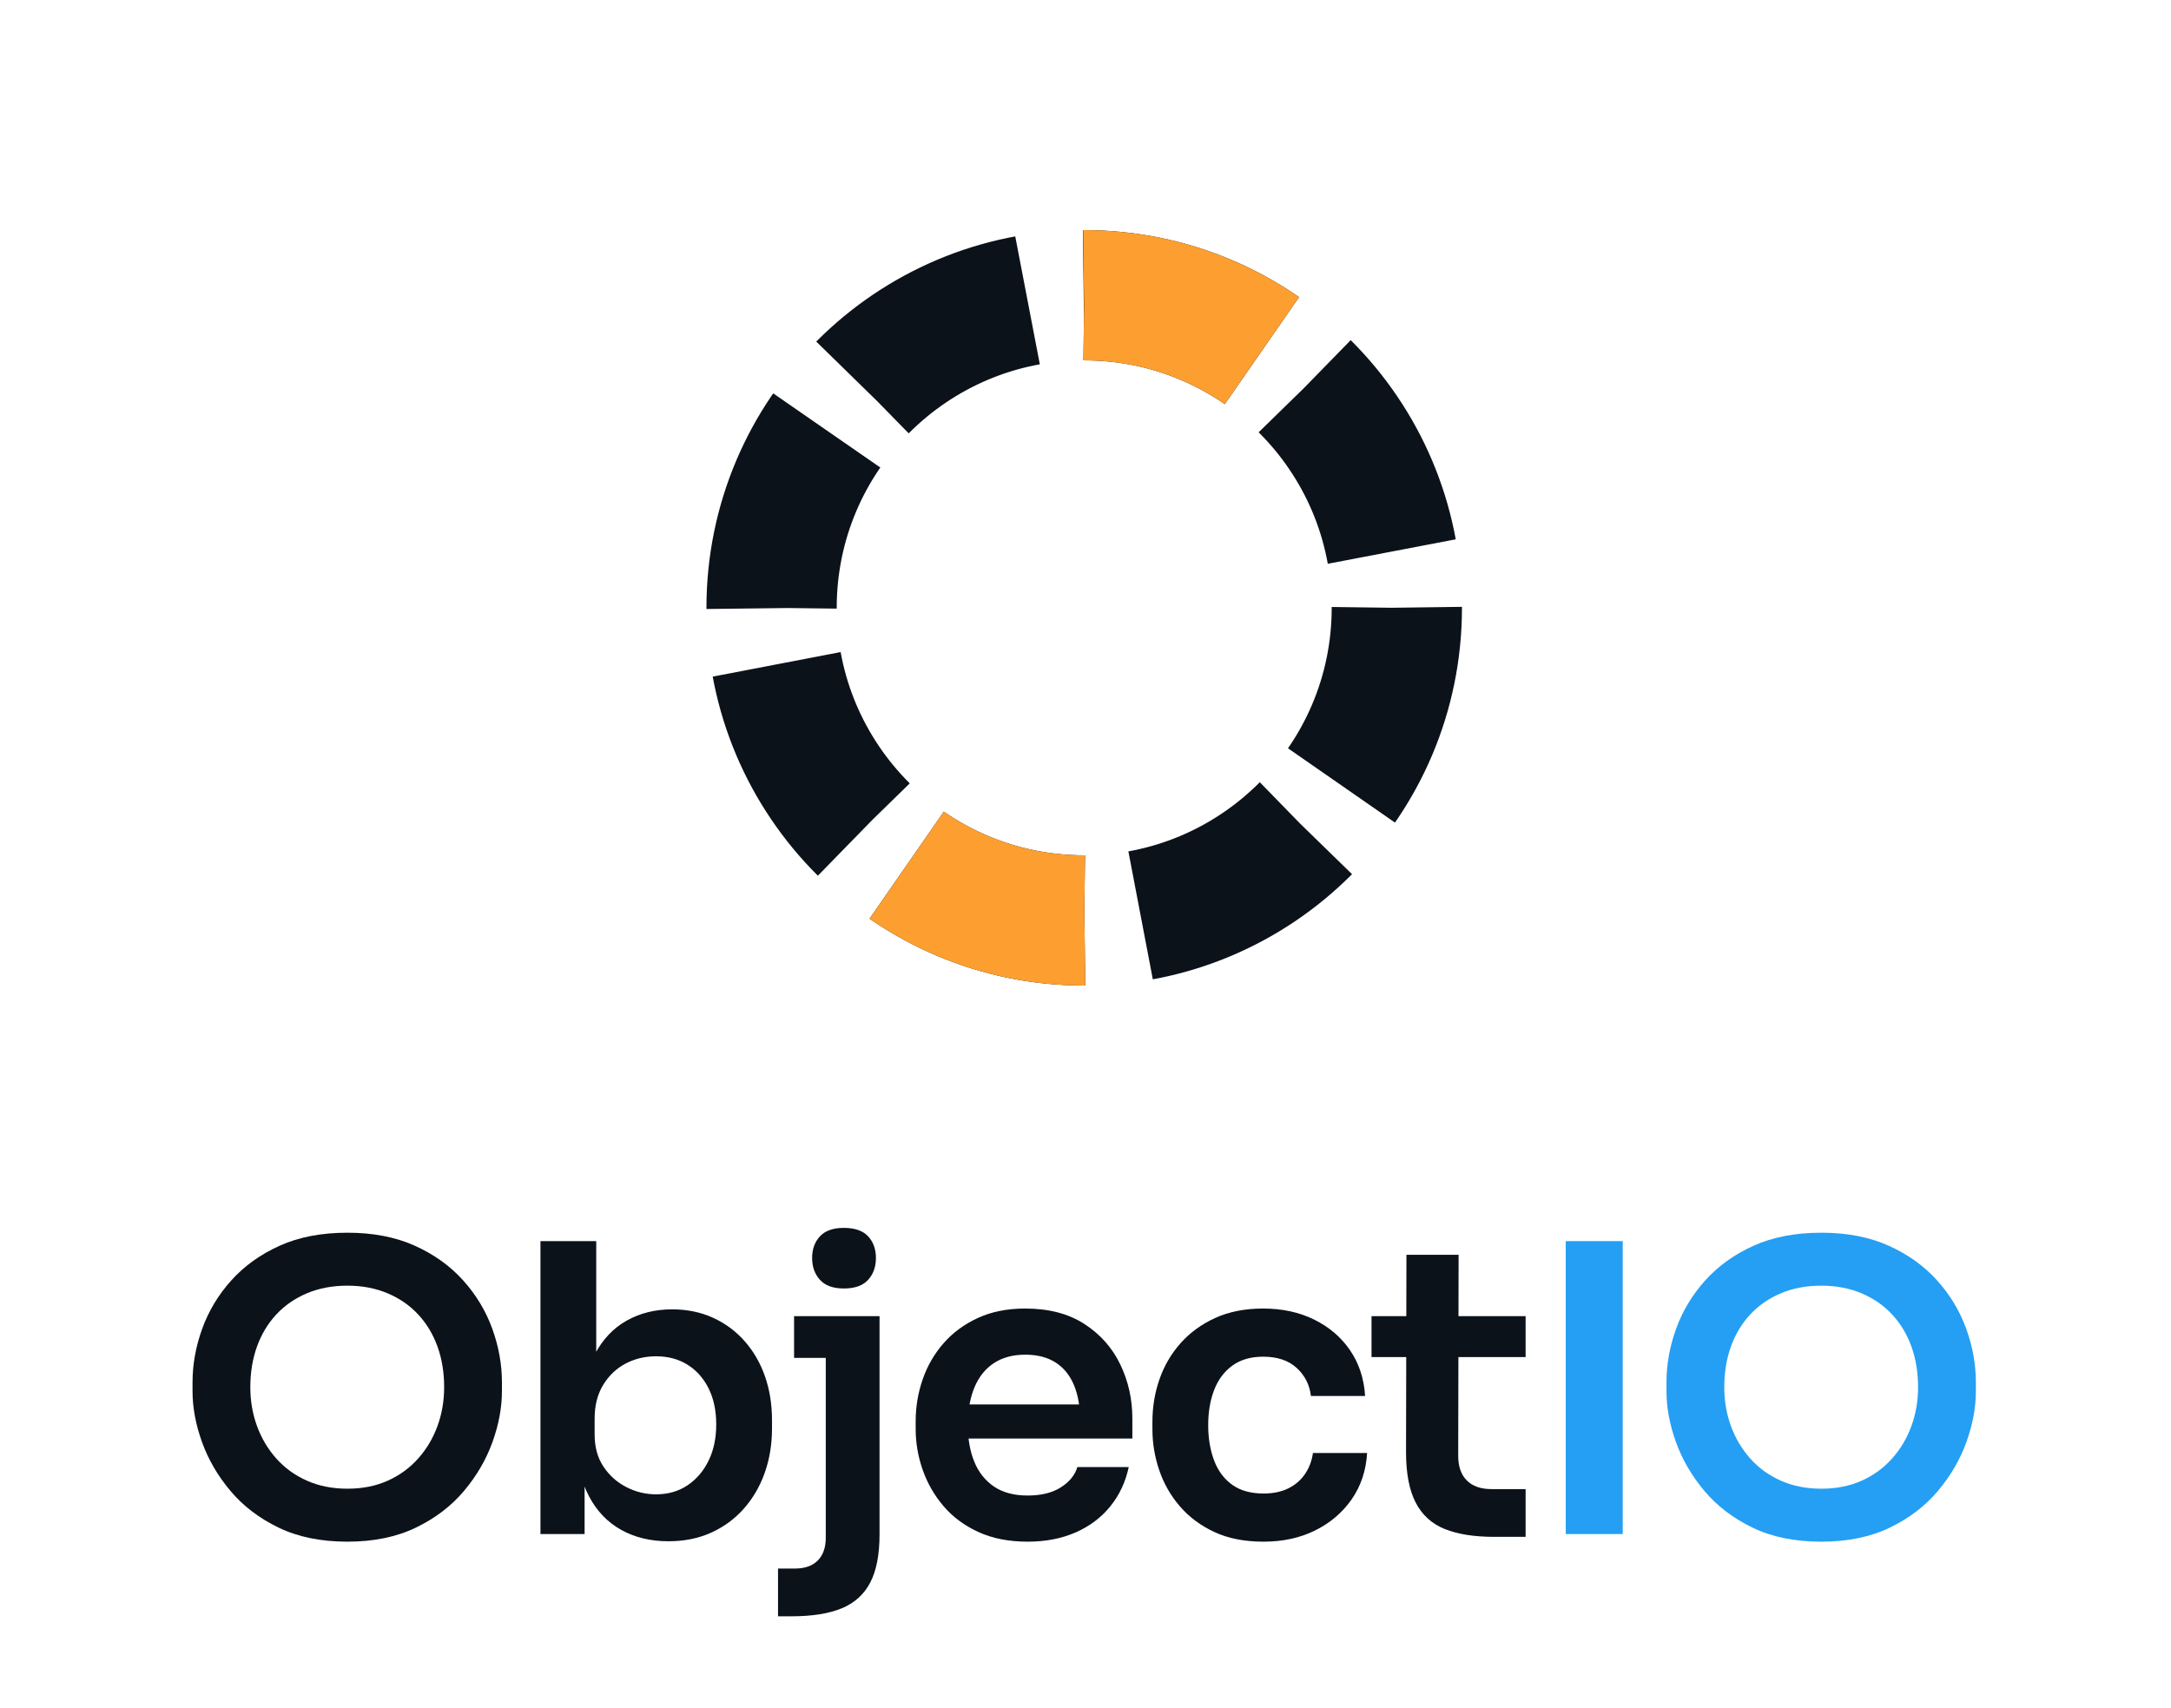
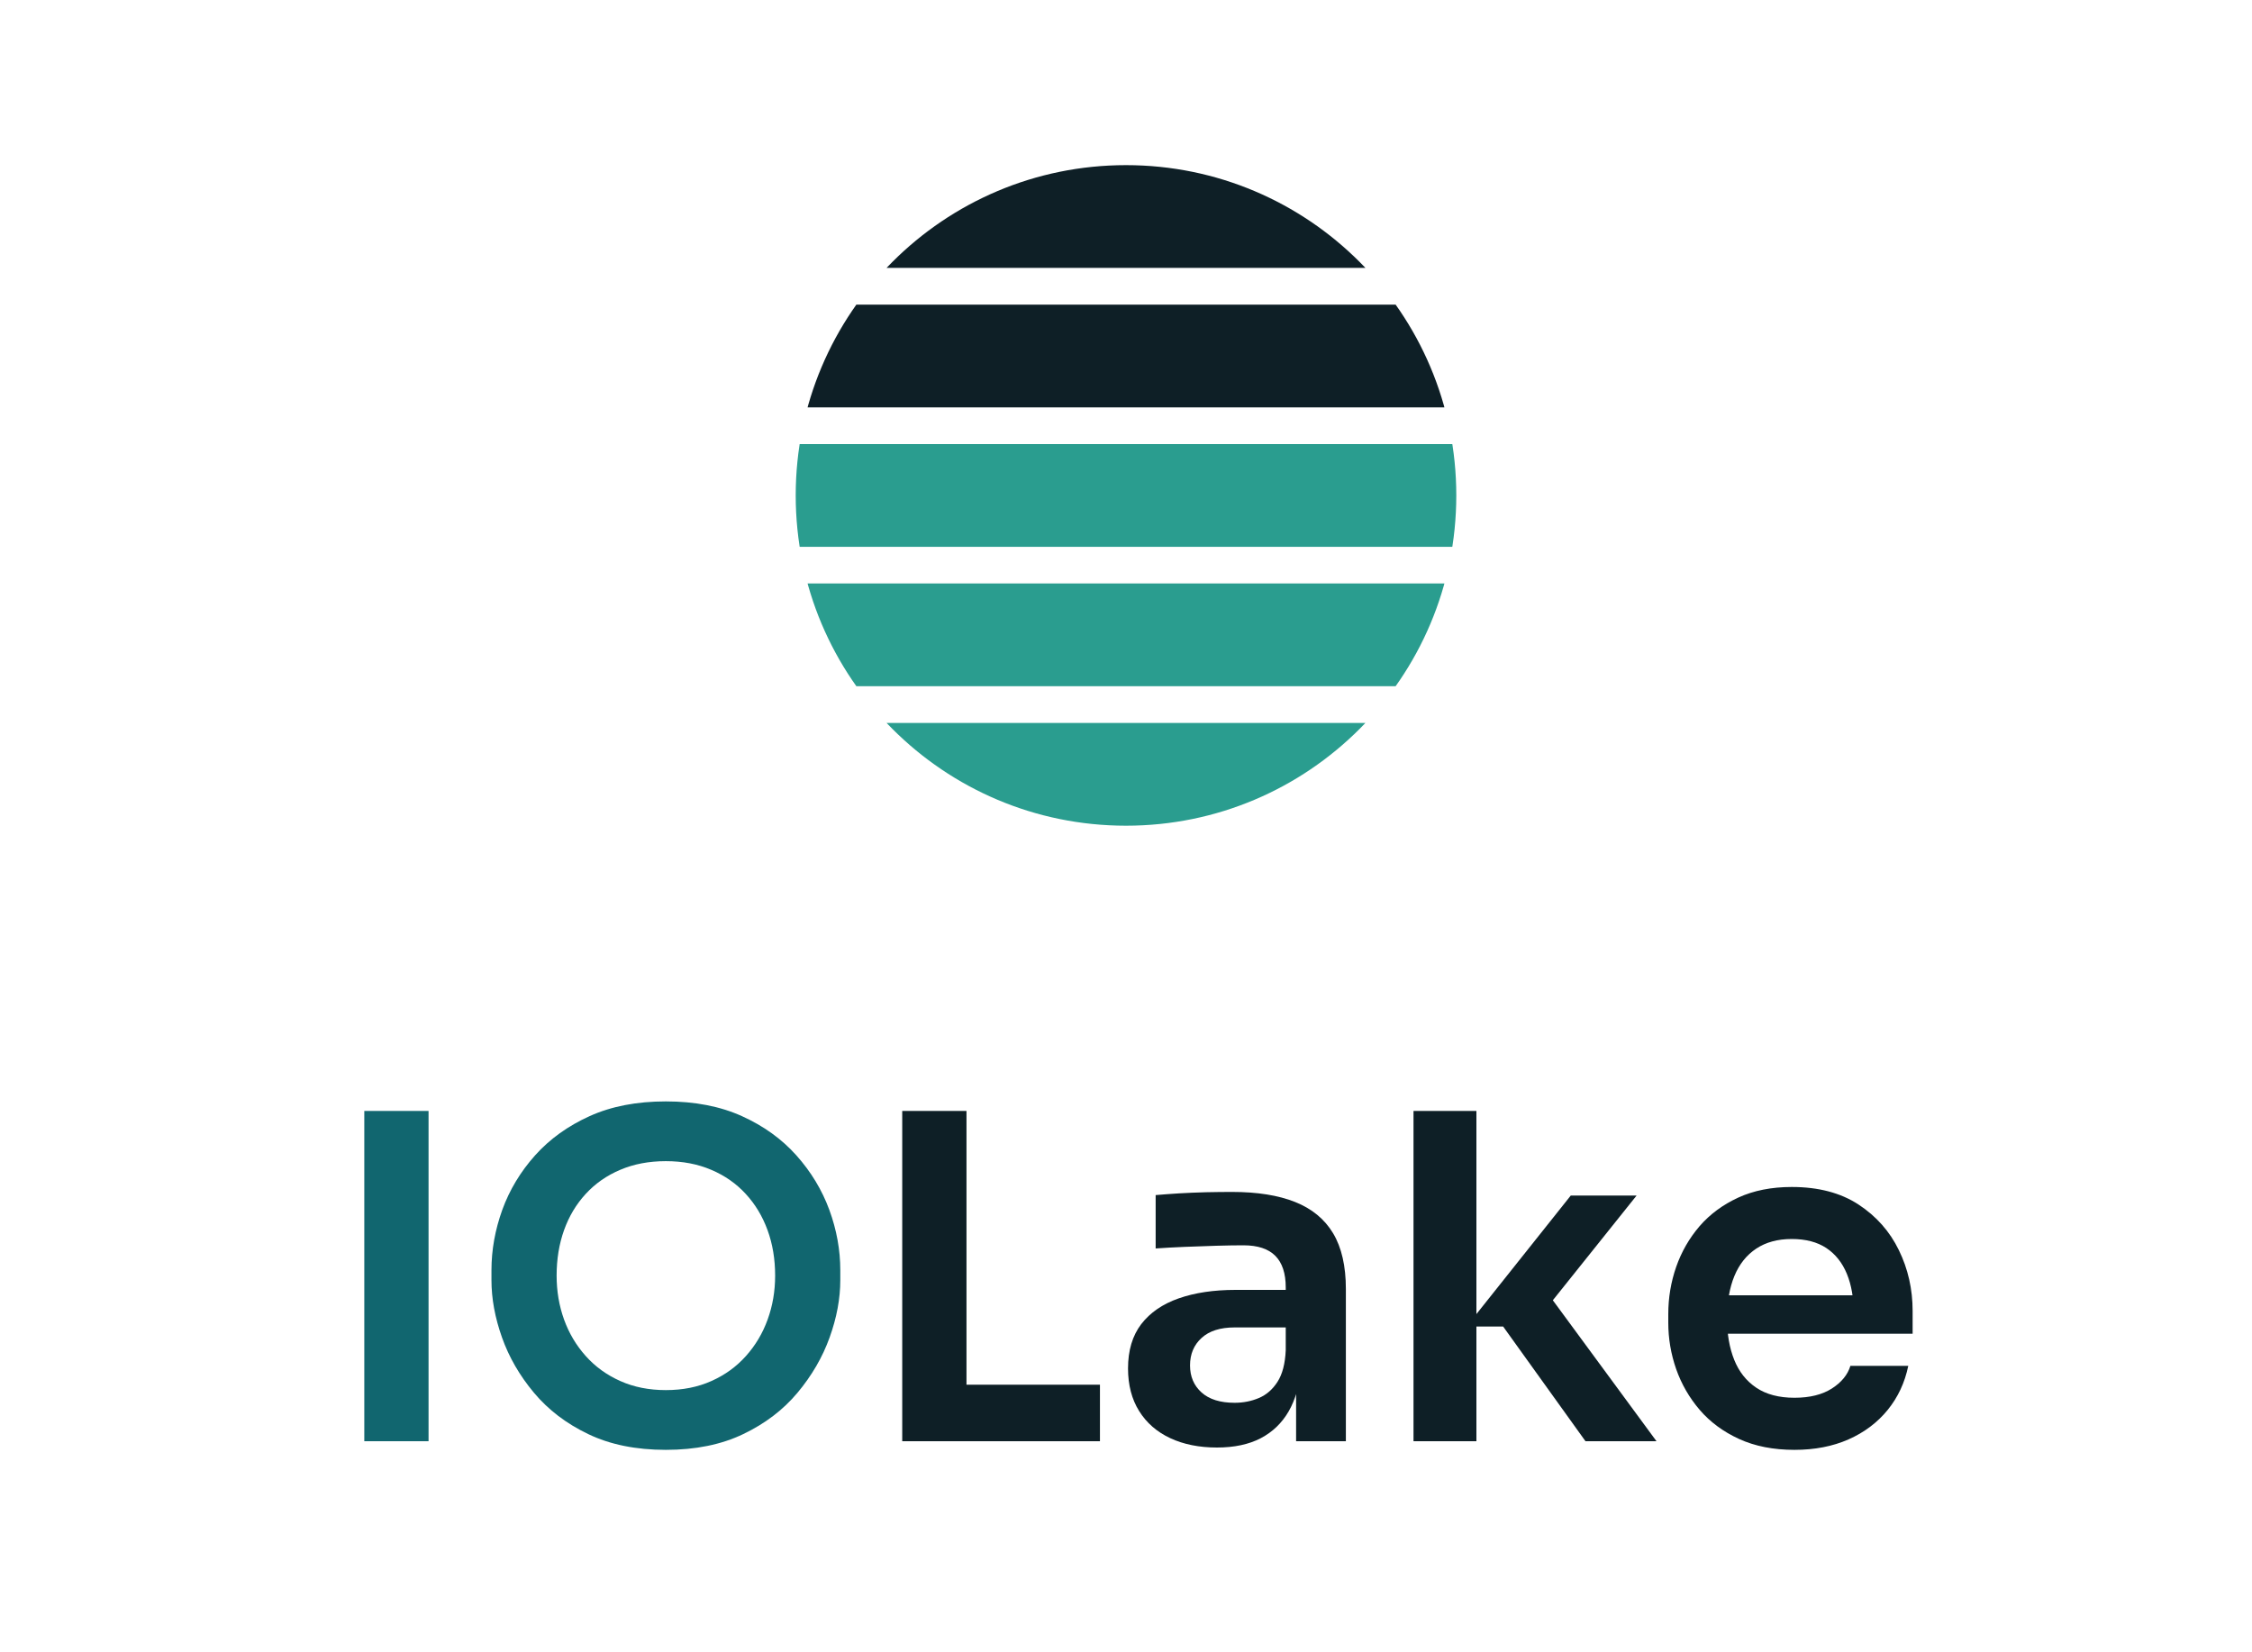
- <svg xmlns="http://www.w3.org/2000/svg" width="300" height="236" viewBox="0 0 300 236">
-   <g transform="translate(24 24)">
-     <g transform="translate(65.82071 0) scale(1.2)">
-       <g transform="translate(0 0)">
-         <g transform="rotate(-90 50 50)" fill="none" stroke-width="15">
-           <circle cx="50" cy="50" r="36" stroke="#0c121a" stroke-dasharray="21.77 6.5" />
-           <circle cx="50" cy="50" r="36" stroke="#fc9f30" stroke-dasharray="21.77 91.31 21.77 91.34" />
-         </g>
-       </g>
-     </g>
-     <g transform="translate(0.0 188)">
-       <path fill="#0c121a" d="M24.011 1.054Q18.521 1.054 14.501 -0.887Q10.48 -2.828 7.846 -5.961Q5.212 -9.094 3.909 -12.726Q2.606 -16.358 2.606 -19.741V-20.961Q2.606 -24.676 3.937 -28.364Q5.268 -32.051 7.957 -35.046Q10.647 -38.04 14.639 -39.842Q18.632 -41.644 24.011 -41.644Q29.334 -41.644 33.327 -39.842Q37.319 -38.04 40.009 -35.046Q42.698 -32.051 44.029 -28.364Q45.36 -24.676 45.36 -20.961V-19.741Q45.36 -16.358 44.057 -12.726Q42.754 -9.094 40.12 -5.961Q37.486 -2.828 33.465 -0.887Q29.445 1.054 24.011 1.054ZM24.011 -6.266Q27.116 -6.266 29.584 -7.375Q32.051 -8.484 33.798 -10.453Q35.545 -12.421 36.46 -14.944Q37.375 -17.467 37.375 -20.295Q37.375 -23.345 36.46 -25.896Q35.545 -28.447 33.798 -30.332Q32.051 -32.218 29.556 -33.271Q27.061 -34.325 24.011 -34.325Q20.905 -34.325 18.41 -33.271Q15.915 -32.218 14.168 -30.332Q12.421 -28.447 11.506 -25.896Q10.591 -23.345 10.591 -20.295Q10.591 -17.467 11.506 -14.944Q12.421 -12.421 14.168 -10.453Q15.915 -8.484 18.41 -7.375Q20.905 -6.266 24.011 -6.266Z" />
-       <path fill="#0c121a" d="M68.372 0.998Q64.657 0.998 61.829 -0.582Q59.001 -2.163 57.393 -5.212Q55.785 -8.262 55.618 -12.588H56.783V0.0H50.683V-40.48H58.391V-20.24L56.339 -17.079Q56.561 -21.737 58.197 -24.843Q59.833 -27.948 62.605 -29.5Q65.378 -31.053 68.871 -31.053Q71.977 -31.053 74.528 -29.889Q77.078 -28.724 78.908 -26.645Q80.738 -24.565 81.709 -21.793Q82.679 -19.02 82.679 -15.748V-14.584Q82.679 -11.312 81.681 -8.484Q80.683 -5.656 78.797 -3.521Q76.912 -1.386 74.278 -0.194Q71.644 0.998 68.372 0.998ZM66.653 -5.49Q69.149 -5.49 71.006 -6.737Q72.864 -7.985 73.918 -10.148Q74.971 -12.31 74.971 -15.138Q74.971 -18.022 73.918 -20.129Q72.864 -22.236 71.006 -23.401Q69.149 -24.565 66.653 -24.565Q64.38 -24.565 62.467 -23.567Q60.554 -22.569 59.361 -20.628Q58.169 -18.687 58.169 -15.97V-13.752Q58.169 -11.146 59.389 -9.316Q60.609 -7.486 62.55 -6.488Q64.491 -5.49 66.653 -5.49Z" />
-       <path fill="#0c121a" d="M83.511 11.368V4.769H85.84Q87.892 4.769 89.001 3.66Q90.11 2.551 90.11 0.499V-30.11H97.54V0.055Q97.54 4.214 96.265 6.682Q94.989 9.15 92.328 10.259Q89.666 11.368 85.341 11.368ZM85.729 -24.343V-30.11H97.54V-24.343ZM92.605 -33.937Q90.387 -33.937 89.306 -35.129Q88.224 -36.321 88.224 -38.151Q88.224 -39.981 89.306 -41.145Q90.387 -42.31 92.605 -42.31Q94.878 -42.31 95.96 -41.145Q97.041 -39.981 97.041 -38.151Q97.041 -36.321 95.96 -35.129Q94.878 -33.937 92.605 -33.937Z" />
-       <path fill="#0c121a" d="M118.002 1.054Q114.12 1.054 111.209 -0.277Q108.298 -1.608 106.385 -3.854Q104.472 -6.1 103.501 -8.872Q102.531 -11.645 102.531 -14.528V-15.582Q102.531 -18.576 103.501 -21.377Q104.472 -24.177 106.385 -26.367Q108.298 -28.558 111.126 -29.861Q113.954 -31.164 117.669 -31.164Q122.549 -31.164 125.848 -29.029Q129.148 -26.894 130.811 -23.428Q132.475 -19.963 132.475 -15.97V-13.198H105.803V-17.911H127.651L125.266 -15.582Q125.266 -18.466 124.434 -20.517Q123.603 -22.569 121.911 -23.678Q120.22 -24.787 117.669 -24.787Q115.118 -24.787 113.344 -23.623Q111.57 -22.458 110.655 -20.268Q109.74 -18.077 109.74 -15.028Q109.74 -12.199 110.627 -10.009Q111.514 -7.819 113.344 -6.571Q115.174 -5.323 118.002 -5.323Q120.83 -5.323 122.604 -6.46Q124.379 -7.597 124.878 -9.26H131.976Q131.31 -6.155 129.425 -3.826Q127.54 -1.497 124.628 -0.222Q121.717 1.054 118.002 1.054Z" />
-       <path fill="#0c121a" d="M150.608 1.054Q146.671 1.054 143.815 -0.277Q140.959 -1.608 139.046 -3.826Q137.133 -6.044 136.19 -8.817Q135.248 -11.589 135.248 -14.473V-15.527Q135.248 -18.576 136.218 -21.377Q137.188 -24.177 139.129 -26.367Q141.07 -28.558 143.926 -29.861Q146.782 -31.164 150.552 -31.164Q154.489 -31.164 157.595 -29.639Q160.7 -28.114 162.558 -25.397Q164.415 -22.68 164.637 -19.076H157.151Q156.874 -21.404 155.183 -22.957Q153.491 -24.51 150.552 -24.51Q148.002 -24.51 146.31 -23.29Q144.619 -22.07 143.787 -19.935Q142.955 -17.8 142.955 -15.028Q142.955 -12.366 143.759 -10.203Q144.564 -8.041 146.255 -6.821Q147.946 -5.601 150.608 -5.601Q152.604 -5.601 154.046 -6.322Q155.488 -7.042 156.347 -8.318Q157.207 -9.593 157.428 -11.201H164.914Q164.693 -7.541 162.78 -4.797Q160.866 -2.052 157.733 -0.499Q154.6 1.054 150.608 1.054Z" />
-       <path fill="#0c121a" d="M182.493 0.388Q178.334 0.388 175.644 -0.693Q172.955 -1.774 171.624 -4.353Q170.293 -6.932 170.293 -11.312L170.349 -38.595H177.557L177.502 -10.813Q177.502 -8.595 178.694 -7.403Q179.886 -6.211 182.105 -6.211H186.818V0.388ZM165.524 -24.454V-30.11H186.818V-24.454Z" />
-       <path fill="#249ff3" d="M192.363 0.0V-40.48H200.237V0.0Z" />
-       <path fill="#249ff3" d="M227.686 1.054Q222.196 1.054 218.176 -0.887Q214.156 -2.828 211.522 -5.961Q208.888 -9.094 207.585 -12.726Q206.282 -16.358 206.282 -19.741V-20.961Q206.282 -24.676 207.612 -28.364Q208.943 -32.051 211.633 -35.046Q214.322 -38.04 218.315 -39.842Q222.307 -41.644 227.686 -41.644Q233.01 -41.644 237.002 -39.842Q240.995 -38.04 243.684 -35.046Q246.373 -32.051 247.704 -28.364Q249.035 -24.676 249.035 -20.961V-19.741Q249.035 -16.358 247.732 -12.726Q246.429 -9.094 243.795 -5.961Q241.161 -2.828 237.141 -0.887Q233.12 1.054 227.686 1.054ZM227.686 -6.266Q230.791 -6.266 233.259 -7.375Q235.727 -8.484 237.473 -10.453Q239.22 -12.421 240.135 -14.944Q241.05 -17.467 241.05 -20.295Q241.05 -23.345 240.135 -25.896Q239.22 -28.447 237.473 -30.332Q235.727 -32.218 233.231 -33.271Q230.736 -34.325 227.686 -34.325Q224.581 -34.325 222.085 -33.271Q219.59 -32.218 217.843 -30.332Q216.097 -28.447 215.182 -25.896Q214.267 -23.345 214.267 -20.295Q214.267 -17.467 215.182 -14.944Q216.097 -12.421 217.843 -10.453Q219.59 -8.484 222.085 -7.375Q224.581 -6.266 227.686 -6.266Z" />
-     </g>
+ <svg xmlns="http://www.w3.org/2000/svg" width="300" height="220" viewBox="0 0 300 220">
+   <clipPath id="klight">
+     <circle cx="150.00" cy="66.00" r="44.00" />
+   </clipPath>
+   <g clip-path="url(#klight)">
+     <rect x="106.00" y="22.00" width="88.00" height="13.69" fill="#0e1f26" />
+     <rect x="106.00" y="40.58" width="88.00" height="13.69" fill="#0e1f26" />
+     <rect x="106.00" y="59.16" width="88.00" height="13.69" fill="#2a9d8f" />
+     <rect x="106.00" y="77.73" width="88.00" height="13.69" fill="#2a9d8f" />
+     <rect x="106.00" y="96.31" width="88.00" height="13.69" fill="#2a9d8f" />
  </g>
+   <path fill="#11666f" d="M48.53 192V148H57.09V192Z" />
+   <path fill="#11666f" d="M88.7 193.15Q82.73 193.15 78.36 191.05Q73.99 188.96 71.13 185.54Q68.27 182.12 66.87 178.17Q65.47 174.22 65.47 170.54V169.22Q65.47 165.18 66.91 161.18Q68.36 157.19 71.28 153.92Q74.21 150.65 78.55 148.69Q82.88 146.73 88.7 146.73Q94.49 146.73 98.83 148.69Q103.17 150.65 106.09 153.92Q109.01 157.19 110.48 161.18Q111.94 165.18 111.94 169.22V170.54Q111.94 174.22 110.52 178.17Q109.1 182.12 106.24 185.54Q103.38 188.96 99.01 191.05Q94.64 193.15 88.7 193.15ZM88.7 185.19Q92.08 185.19 94.77 183.98Q97.47 182.78 99.37 180.65Q101.27 178.53 102.26 175.79Q103.26 173.04 103.26 169.94Q103.26 166.65 102.25 163.88Q101.24 161.11 99.34 159.05Q97.44 156.98 94.74 155.84Q92.05 154.69 88.7 154.69Q85.33 154.69 82.63 155.84Q79.93 156.98 78.03 159.05Q76.13 161.11 75.14 163.88Q74.15 166.65 74.15 169.94Q74.15 173.04 75.14 175.79Q76.13 178.53 78.03 180.65Q79.93 182.78 82.63 183.98Q85.33 185.19 88.7 185.19Z" />
+   <path fill="#0e1f26" d="M120.19 192V148H128.75V192ZM127.55 192V184.47H146.53V192Z" />
+   <path fill="#0e1f26" d="M172.66 192V182.3H171.28V171.51Q171.28 168.7 169.89 167.3Q168.5 165.9 165.64 165.9Q164.13 165.9 162.02 165.96Q159.92 166.02 157.78 166.11Q155.64 166.2 153.95 166.32V159.21Q155.33 159.09 157.07 158.98Q158.8 158.88 160.65 158.83Q162.51 158.79 164.13 158.79Q169.17 158.79 172.53 160.13Q175.89 161.47 177.59 164.3Q179.29 167.14 179.29 171.72V192ZM162.12 192.84Q158.56 192.84 155.89 191.59Q153.22 190.34 151.75 187.98Q150.27 185.61 150.27 182.3Q150.27 178.71 152.03 176.4Q153.8 174.1 157.02 172.97Q160.25 171.84 164.59 171.84H172.18V176.84H164.47Q161.6 176.84 160.07 178.24Q158.53 179.64 158.53 181.9Q158.53 184.13 160.07 185.51Q161.6 186.88 164.47 186.88Q166.21 186.88 167.71 186.24Q169.2 185.61 170.18 184.09Q171.16 182.57 171.28 179.88L173.33 182.24Q173.02 185.67 171.67 188.02Q170.31 190.37 167.93 191.61Q165.55 192.84 162.12 192.84Z" />
+   <path fill="#0e1f26" d="M211.21 192 200.24 176.72H195.36L209.25 159.27H218.02L205.15 175.36L205.36 171.18L220.67 192ZM188.3 192V148H196.68V192Z" />
+   <path fill="#0e1f26" d="M239.05 193.15Q234.84 193.15 231.67 191.7Q228.51 190.25 226.43 187.83Q224.35 185.4 223.29 182.39Q222.24 179.37 222.24 176.21V175.06Q222.24 171.81 223.29 168.78Q224.35 165.75 226.41 163.35Q228.48 160.96 231.57 159.54Q234.65 158.13 238.69 158.13Q244 158.13 247.57 160.46Q251.14 162.8 252.96 166.55Q254.79 170.3 254.79 174.64V177.68H225.79V172.56H249.51L246.95 175.06Q246.95 171.93 246.03 169.7Q245.11 167.47 243.29 166.26Q241.47 165.06 238.69 165.06Q235.89 165.06 233.96 166.34Q232.03 167.62 231.05 169.98Q230.07 172.35 230.07 175.67Q230.07 178.77 231.02 181.15Q231.97 183.53 233.96 184.87Q235.95 186.21 239.05 186.21Q242.1 186.21 244.03 184.98Q245.96 183.74 246.5 181.96H254.21Q253.52 185.31 251.46 187.84Q249.39 190.37 246.24 191.76Q243.09 193.15 239.05 193.15Z" />
</svg>
